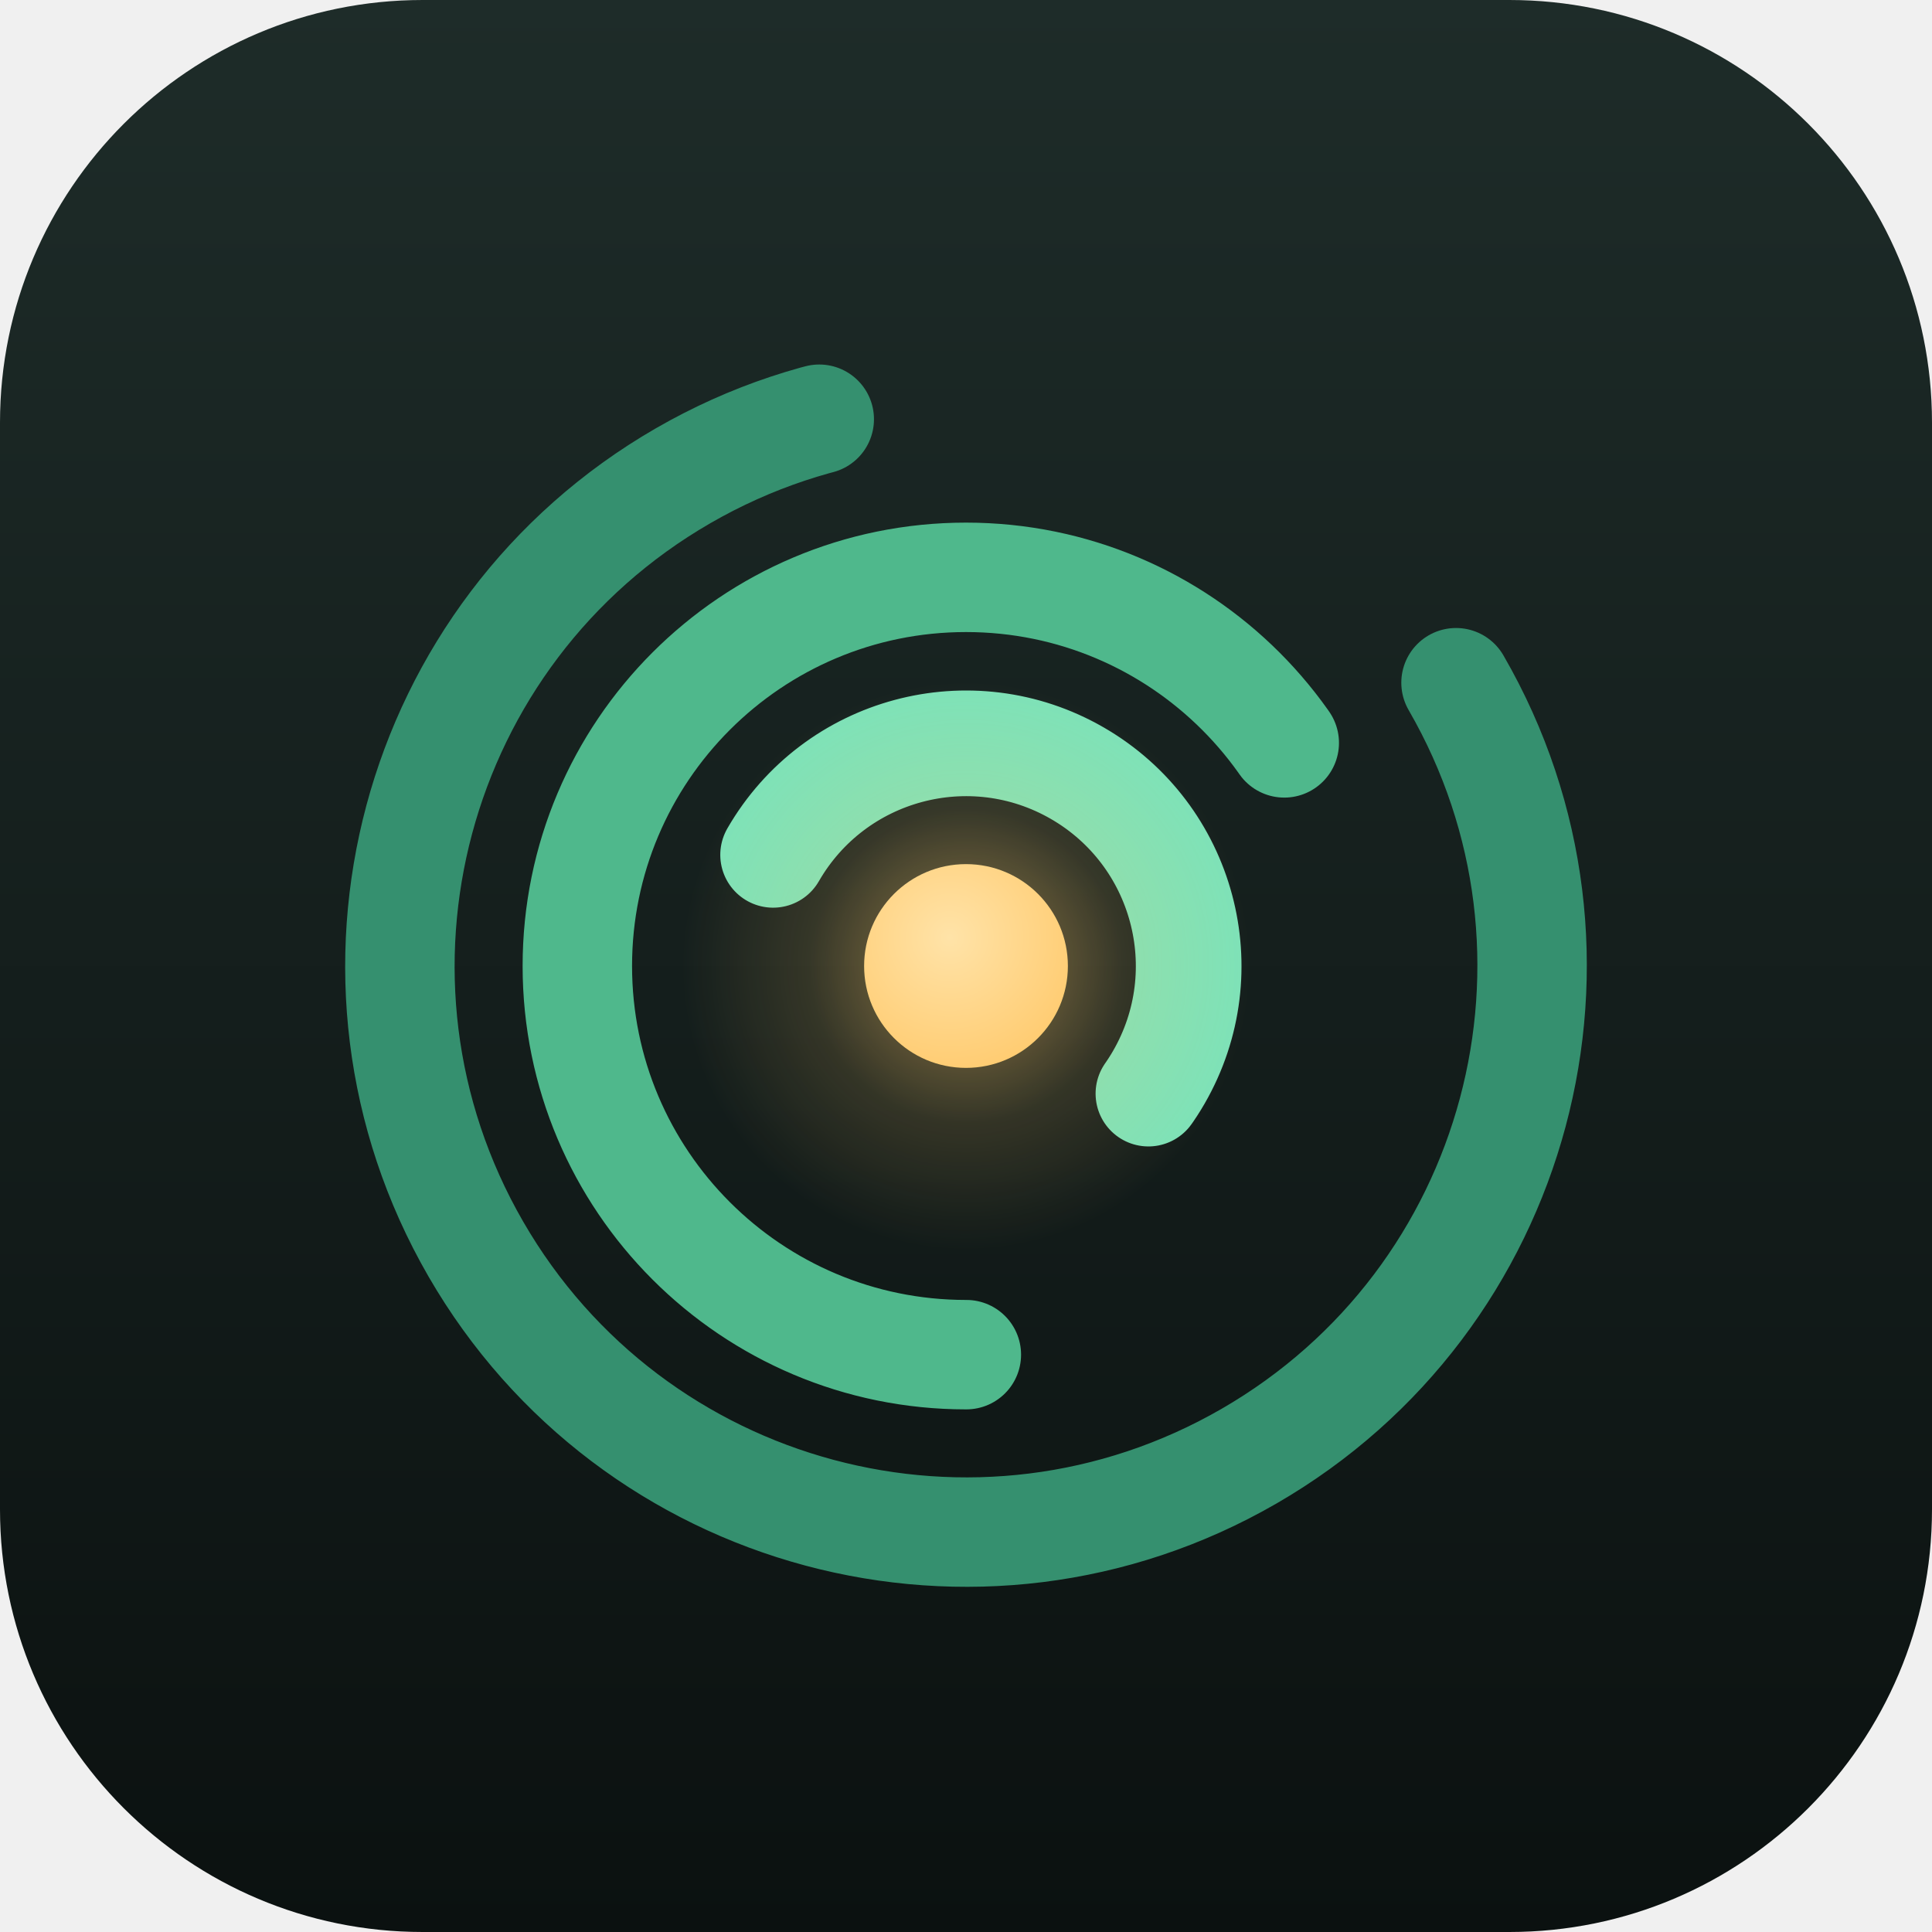
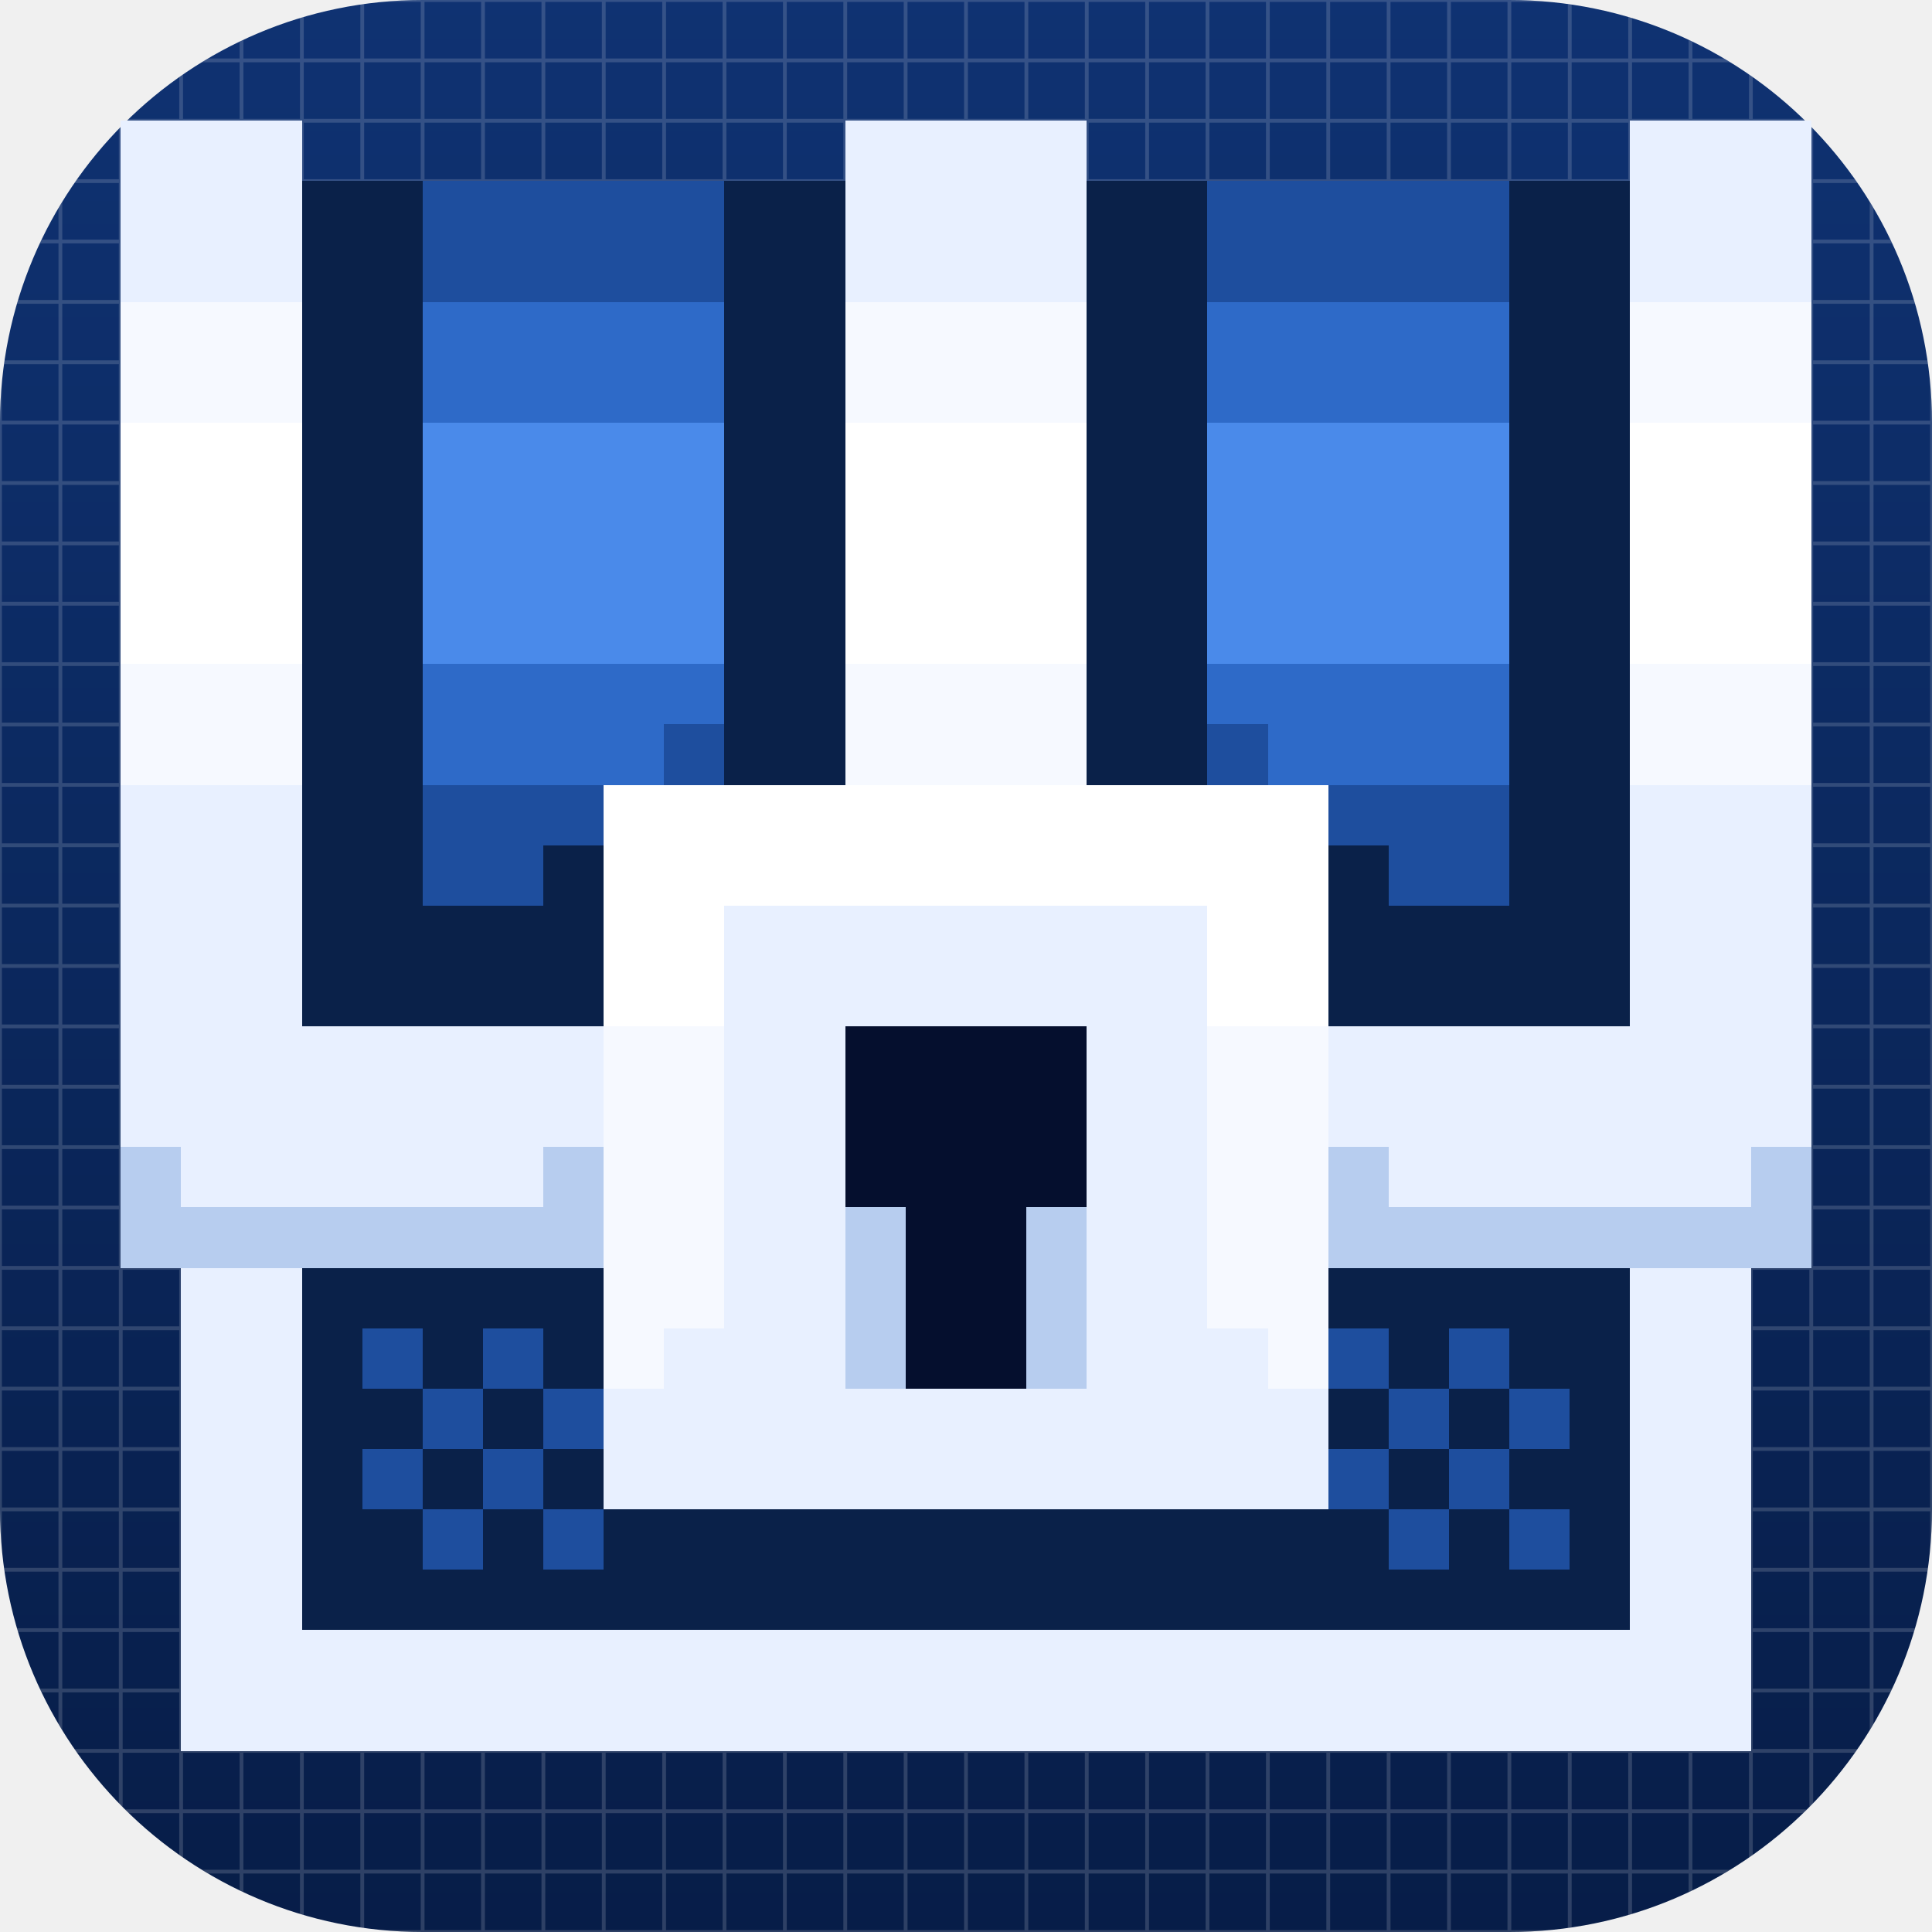
<svg xmlns="http://www.w3.org/2000/svg" width="1024" height="1024" viewBox="0 0 1024 1024">
  <defs>
-     <linearGradient id="bg" x1="0" y1="0" x2="0" y2="1">
-       <stop offset="0" stop-color="#1e2c29" />
-       <stop offset="1" stop-color="#0b1110" />
+     <linearGradient id="paper" x1="0" y1="0" x2="0" y2="1">
+       <stop offset="0" stop-color="#0F3272" />
+       <stop offset="1" stop-color="#071D48" />
    </linearGradient>
-     <radialGradient id="glow" cx="0.5" cy="0.5" r="0.5">
-       <stop offset="0" stop-color="#ffc96b" stop-opacity="0.55" />
-       <stop offset="0.55" stop-color="#ffc96b" stop-opacity="0.14" />
-       <stop offset="1" stop-color="#ffc96b" stop-opacity="0" />
-     </radialGradient>
-     <radialGradient id="dot" cx="0.42" cy="0.36" r="0.75">
-       <stop offset="0" stop-color="#ffe3a8" />
-       <stop offset="1" stop-color="#ffc96b" />
-     </radialGradient>
+     <clipPath id="plate">
+       <rect width="1024" height="1024" rx="224" />
+     </clipPath>
  </defs>
-   <rect width="1024" height="1024" rx="224" fill="url(#bg)" />
-   <g transform="translate(512 512)" fill="none" stroke-linecap="round">
-     <circle r="300" stroke="#35906f" stroke-width="58" stroke-dasharray="1492.3 392.7" transform="rotate(-30)" />
-     <circle r="206" stroke="#4fb88c" stroke-width="58" stroke-dasharray="844.9 449.4" transform="rotate(90)" />
-     <circle r="118" stroke="#7de2b8" stroke-width="56" stroke-dasharray="381.0 360.4" transform="rotate(210)" />
-     <circle r="150" fill="url(#glow)" stroke="none" />
-     <circle r="54" fill="url(#dot)" stroke="none" />
+   <rect width="1024" height="1024" rx="224" fill="url(#paper)" />
+   <g clip-path="url(#plate)" stroke="#FFFFFF" stroke-width="2" opacity="0.16" fill="none">
+     <path d="M0 0V1024M32 0V1024M64 0V1024M96 0V1024M128 0V1024M160 0V1024M192 0V1024M224 0V1024M256 0V1024M288 0V1024M320 0V1024M352 0V1024M384 0V1024M416 0V1024M448 0V1024M480 0V1024M512 0V1024M544 0V1024M576 0V1024M608 0V1024M640 0V1024M672 0V1024M704 0V1024M736 0V1024M768 0V1024M800 0V1024M832 0V1024M864 0V1024M896 0V1024M928 0V1024M960 0V1024M992 0V1024M1024 0V1024" />
+     <path d="M0 0H1024M0 32H1024M0 64H1024M0 96H1024M0 128H1024M0 160H1024M0 192H1024M0 224H1024M0 256H1024M0 288H1024M0 320H1024M0 352H1024M0 384H1024M0 416H1024M0 448H1024M0 480H1024M0 512H1024M0 544H1024M0 576H1024M0 608H1024M0 640H1024M0 672H1024M0 704H1024M0 736H1024M0 768H1024M0 800H1024M0 832H1024M0 864H1024M0 896H1024M0 928H1024M0 960H1024M0 992H1024M0 1024H1024" />
+   </g>
+   <g shape-rendering="crispEdges">
+     <rect x="64" y="64" width="96" height="96" fill="#E8F0FF" />
+     <rect x="448" y="64" width="128" height="96" fill="#E8F0FF" />
+     <rect x="864" y="64" width="96" height="96" fill="#E8F0FF" />
+     <rect x="160" y="96" width="64" height="384" fill="#0A2149" />
+     <rect x="224" y="96" width="160" height="64" fill="#1E4E9E" />
+     <rect x="384" y="96" width="64" height="320" fill="#0A2149" />
+     <rect x="576" y="96" width="64" height="320" fill="#0A2149" />
+     <rect x="640" y="96" width="160" height="64" fill="#1E4E9E" />
+     <rect x="800" y="96" width="64" height="384" fill="#0A2149" />
+     <rect x="64" y="160" width="96" height="64" fill="#F6F9FF" />
+     <rect x="224" y="160" width="160" height="64" fill="#2E6AC8" />
+     <rect x="448" y="160" width="128" height="64" fill="#F6F9FF" />
+     <rect x="640" y="160" width="160" height="64" fill="#2E6AC8" />
+     <rect x="864" y="160" width="96" height="64" fill="#F6F9FF" />
+     <rect x="64" y="224" width="96" height="128" fill="#FFFFFF" />
+     <rect x="224" y="224" width="160" height="128" fill="#4A8AEA" />
+     <rect x="448" y="224" width="128" height="128" fill="#FFFFFF" />
+     <rect x="640" y="224" width="160" height="128" fill="#4A8AEA" />
+     <rect x="864" y="224" width="96" height="128" fill="#FFFFFF" />
+     <rect x="64" y="352" width="96" height="64" fill="#F6F9FF" />
+     <rect x="224" y="352" width="160" height="32" fill="#2E6AC8" />
+     <rect x="448" y="352" width="128" height="64" fill="#F6F9FF" />
+     <rect x="640" y="352" width="160" height="32" fill="#2E6AC8" />
+     <rect x="864" y="352" width="96" height="64" fill="#F6F9FF" />
+     <rect x="224" y="384" width="128" height="32" fill="#2E6AC8" />
+     <rect x="352" y="384" width="32" height="32" fill="#1E4E9E" />
+     <rect x="640" y="384" width="32" height="32" fill="#1E4E9E" />
+     <rect x="672" y="384" width="128" height="32" fill="#2E6AC8" />
+     <rect x="64" y="416" width="96" height="128" fill="#E8F0FF" />
+     <rect x="224" y="416" width="96" height="32" fill="#1E4E9E" />
+     <rect x="320" y="416" width="384" height="64" fill="#FFFFFF" />
+     <rect x="704" y="416" width="96" height="32" fill="#1E4E9E" />
+     <rect x="864" y="416" width="96" height="128" fill="#E8F0FF" />
+     <rect x="224" y="448" width="64" height="32" fill="#1E4E9E" />
+     <rect x="288" y="448" width="32" height="32" fill="#0A2149" />
+     <rect x="704" y="448" width="32" height="32" fill="#0A2149" />
+     <rect x="736" y="448" width="64" height="32" fill="#1E4E9E" />
+     <rect x="160" y="480" width="160" height="64" fill="#0A2149" />
+     <rect x="320" y="480" width="64" height="64" fill="#FFFFFF" />
+     <rect x="384" y="480" width="256" height="64" fill="#E8F0FF" />
+     <rect x="640" y="480" width="64" height="64" fill="#FFFFFF" />
+     <rect x="704" y="480" width="160" height="64" fill="#0A2149" />
+     <rect x="64" y="544" width="256" height="64" fill="#E8F0FF" />
+     <rect x="320" y="544" width="64" height="160" fill="#F6F9FF" />
+     <rect x="384" y="544" width="64" height="160" fill="#E8F0FF" />
+     <rect x="448" y="544" width="128" height="96" fill="#050F2E" />
+     <rect x="576" y="544" width="64" height="160" fill="#E8F0FF" />
+     <rect x="640" y="544" width="64" height="160" fill="#F6F9FF" />
+     <rect x="704" y="544" width="256" height="64" fill="#E8F0FF" />
+     <rect x="64" y="608" width="32" height="32" fill="#B7CDEF" />
+     <rect x="96" y="608" width="192" height="32" fill="#E8F0FF" />
+     <rect x="288" y="608" width="32" height="32" fill="#B7CDEF" />
+     <rect x="704" y="608" width="32" height="32" fill="#B7CDEF" />
+     <rect x="736" y="608" width="192" height="32" fill="#E8F0FF" />
+     <rect x="928" y="608" width="32" height="32" fill="#B7CDEF" />
+     <rect x="64" y="640" width="256" height="32" fill="#B7CDEF" />
+     <rect x="448" y="640" width="32" height="96" fill="#B7CDEF" />
+     <rect x="480" y="640" width="64" height="96" fill="#050F2E" />
+     <rect x="544" y="640" width="32" height="96" fill="#B7CDEF" />
+     <rect x="704" y="640" width="256" height="32" fill="#B7CDEF" />
+     <rect x="96" y="672" width="64" height="192" fill="#E8F0FF" />
+     <rect x="160" y="672" width="160" height="32" fill="#0A2149" />
+     <rect x="704" y="672" width="160" height="32" fill="#0A2149" />
+     <rect x="864" y="672" width="64" height="192" fill="#E8F0FF" />
+     <rect x="160" y="704" width="32" height="32" fill="#0A2149" />
+     <rect x="192" y="704" width="32" height="32" fill="#1E4E9E" />
+     <rect x="224" y="704" width="32" height="32" fill="#0A2149" />
+     <rect x="256" y="704" width="32" height="32" fill="#1E4E9E" />
+     <rect x="288" y="704" width="32" height="32" fill="#0A2149" />
+     <rect x="320" y="704" width="32" height="32" fill="#F6F9FF" />
+     <rect x="352" y="704" width="96" height="32" fill="#E8F0FF" />
+     <rect x="576" y="704" width="96" height="32" fill="#E8F0FF" />
+     <rect x="672" y="704" width="32" height="32" fill="#F6F9FF" />
+     <rect x="704" y="704" width="32" height="32" fill="#1E4E9E" />
+     <rect x="736" y="704" width="32" height="32" fill="#0A2149" />
+     <rect x="768" y="704" width="32" height="32" fill="#1E4E9E" />
+     <rect x="800" y="704" width="64" height="32" fill="#0A2149" />
+     <rect x="160" y="736" width="64" height="32" fill="#0A2149" />
+     <rect x="224" y="736" width="32" height="32" fill="#1E4E9E" />
+     <rect x="256" y="736" width="32" height="32" fill="#0A2149" />
+     <rect x="288" y="736" width="32" height="32" fill="#1E4E9E" />
+     <rect x="320" y="736" width="384" height="64" fill="#E8F0FF" />
+     <rect x="704" y="736" width="32" height="32" fill="#0A2149" />
+     <rect x="736" y="736" width="32" height="32" fill="#1E4E9E" />
+     <rect x="768" y="736" width="32" height="32" fill="#0A2149" />
+     <rect x="800" y="736" width="32" height="32" fill="#1E4E9E" />
+     <rect x="832" y="736" width="32" height="32" fill="#0A2149" />
+     <rect x="160" y="768" width="32" height="32" fill="#0A2149" />
+     <rect x="192" y="768" width="32" height="32" fill="#1E4E9E" />
+     <rect x="224" y="768" width="32" height="32" fill="#0A2149" />
+     <rect x="256" y="768" width="32" height="32" fill="#1E4E9E" />
+     <rect x="288" y="768" width="32" height="32" fill="#0A2149" />
+     <rect x="704" y="768" width="32" height="32" fill="#1E4E9E" />
+     <rect x="736" y="768" width="32" height="32" fill="#0A2149" />
+     <rect x="768" y="768" width="32" height="32" fill="#1E4E9E" />
+     <rect x="800" y="768" width="64" height="32" fill="#0A2149" />
+     <rect x="160" y="800" width="64" height="32" fill="#0A2149" />
+     <rect x="224" y="800" width="32" height="32" fill="#1E4E9E" />
+     <rect x="256" y="800" width="32" height="32" fill="#0A2149" />
+     <rect x="288" y="800" width="32" height="32" fill="#1E4E9E" />
+     <rect x="320" y="800" width="416" height="32" fill="#0A2149" />
+     <rect x="736" y="800" width="32" height="32" fill="#1E4E9E" />
+     <rect x="768" y="800" width="32" height="32" fill="#0A2149" />
+     <rect x="800" y="800" width="32" height="32" fill="#1E4E9E" />
+     <rect x="832" y="800" width="32" height="32" fill="#0A2149" />
+     <rect x="160" y="832" width="704" height="32" fill="#0A2149" />
+     <rect x="96" y="864" width="832" height="64" fill="#E8F0FF" />
  </g>
</svg>
